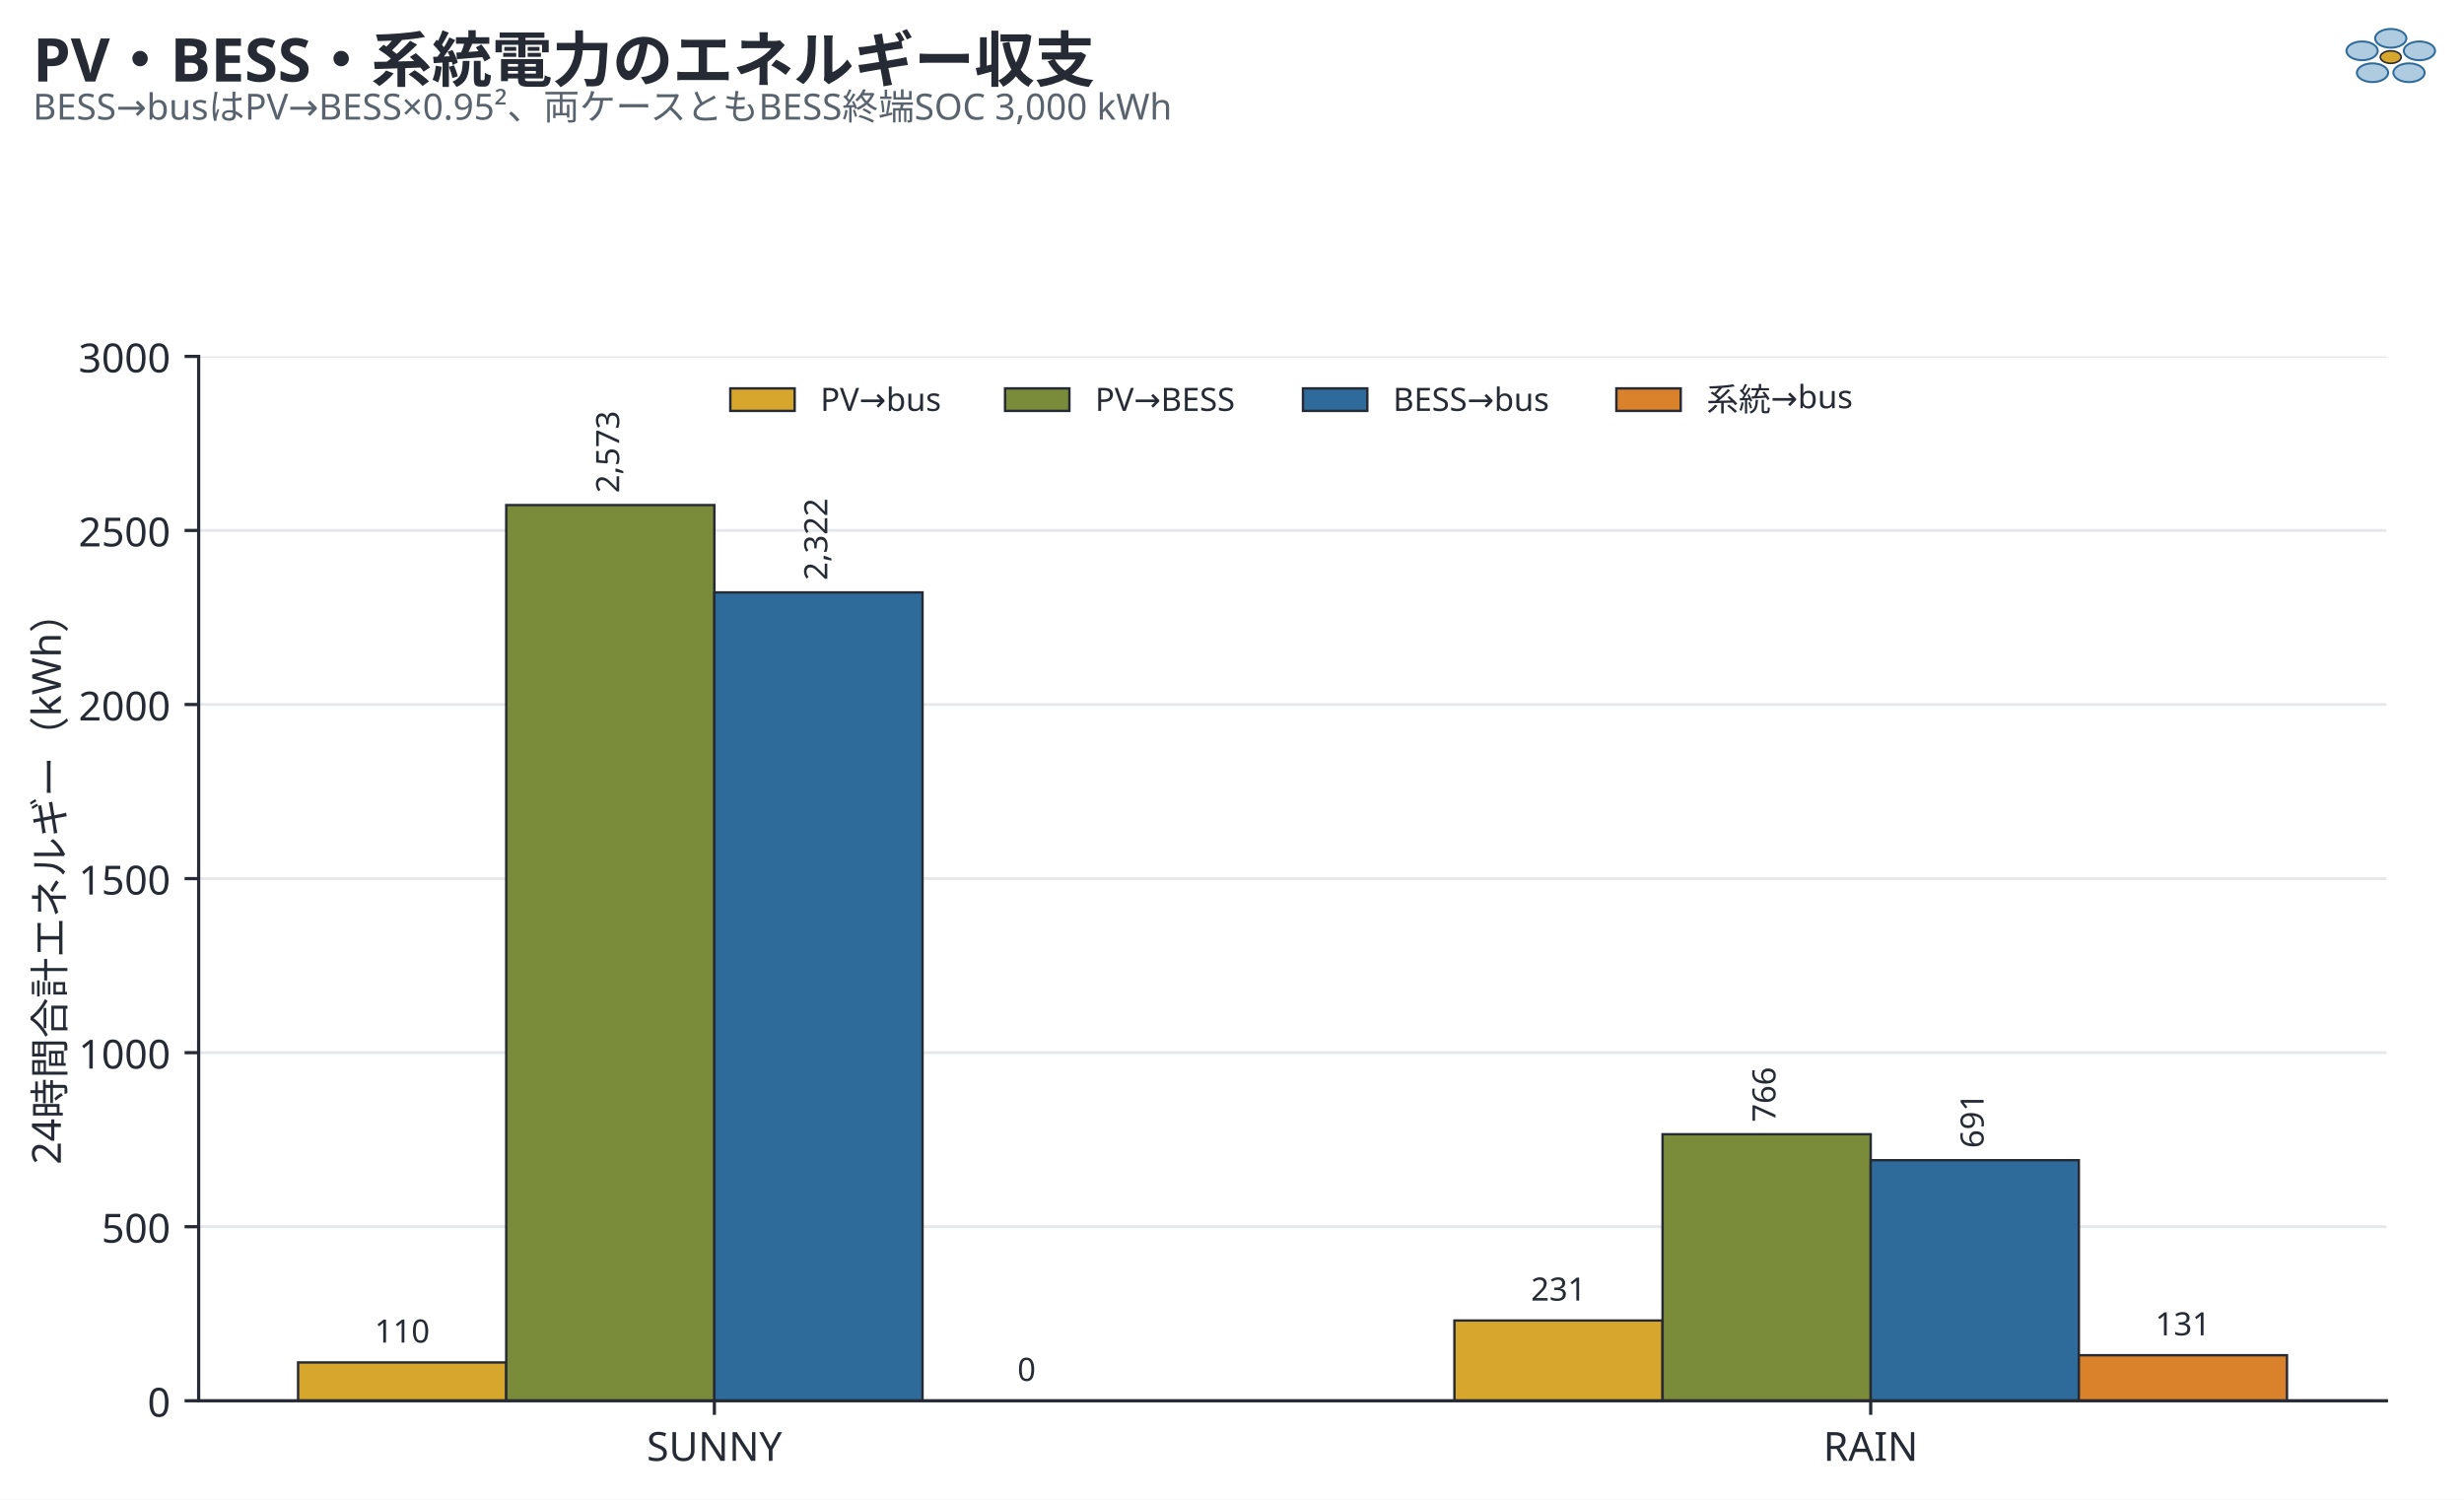
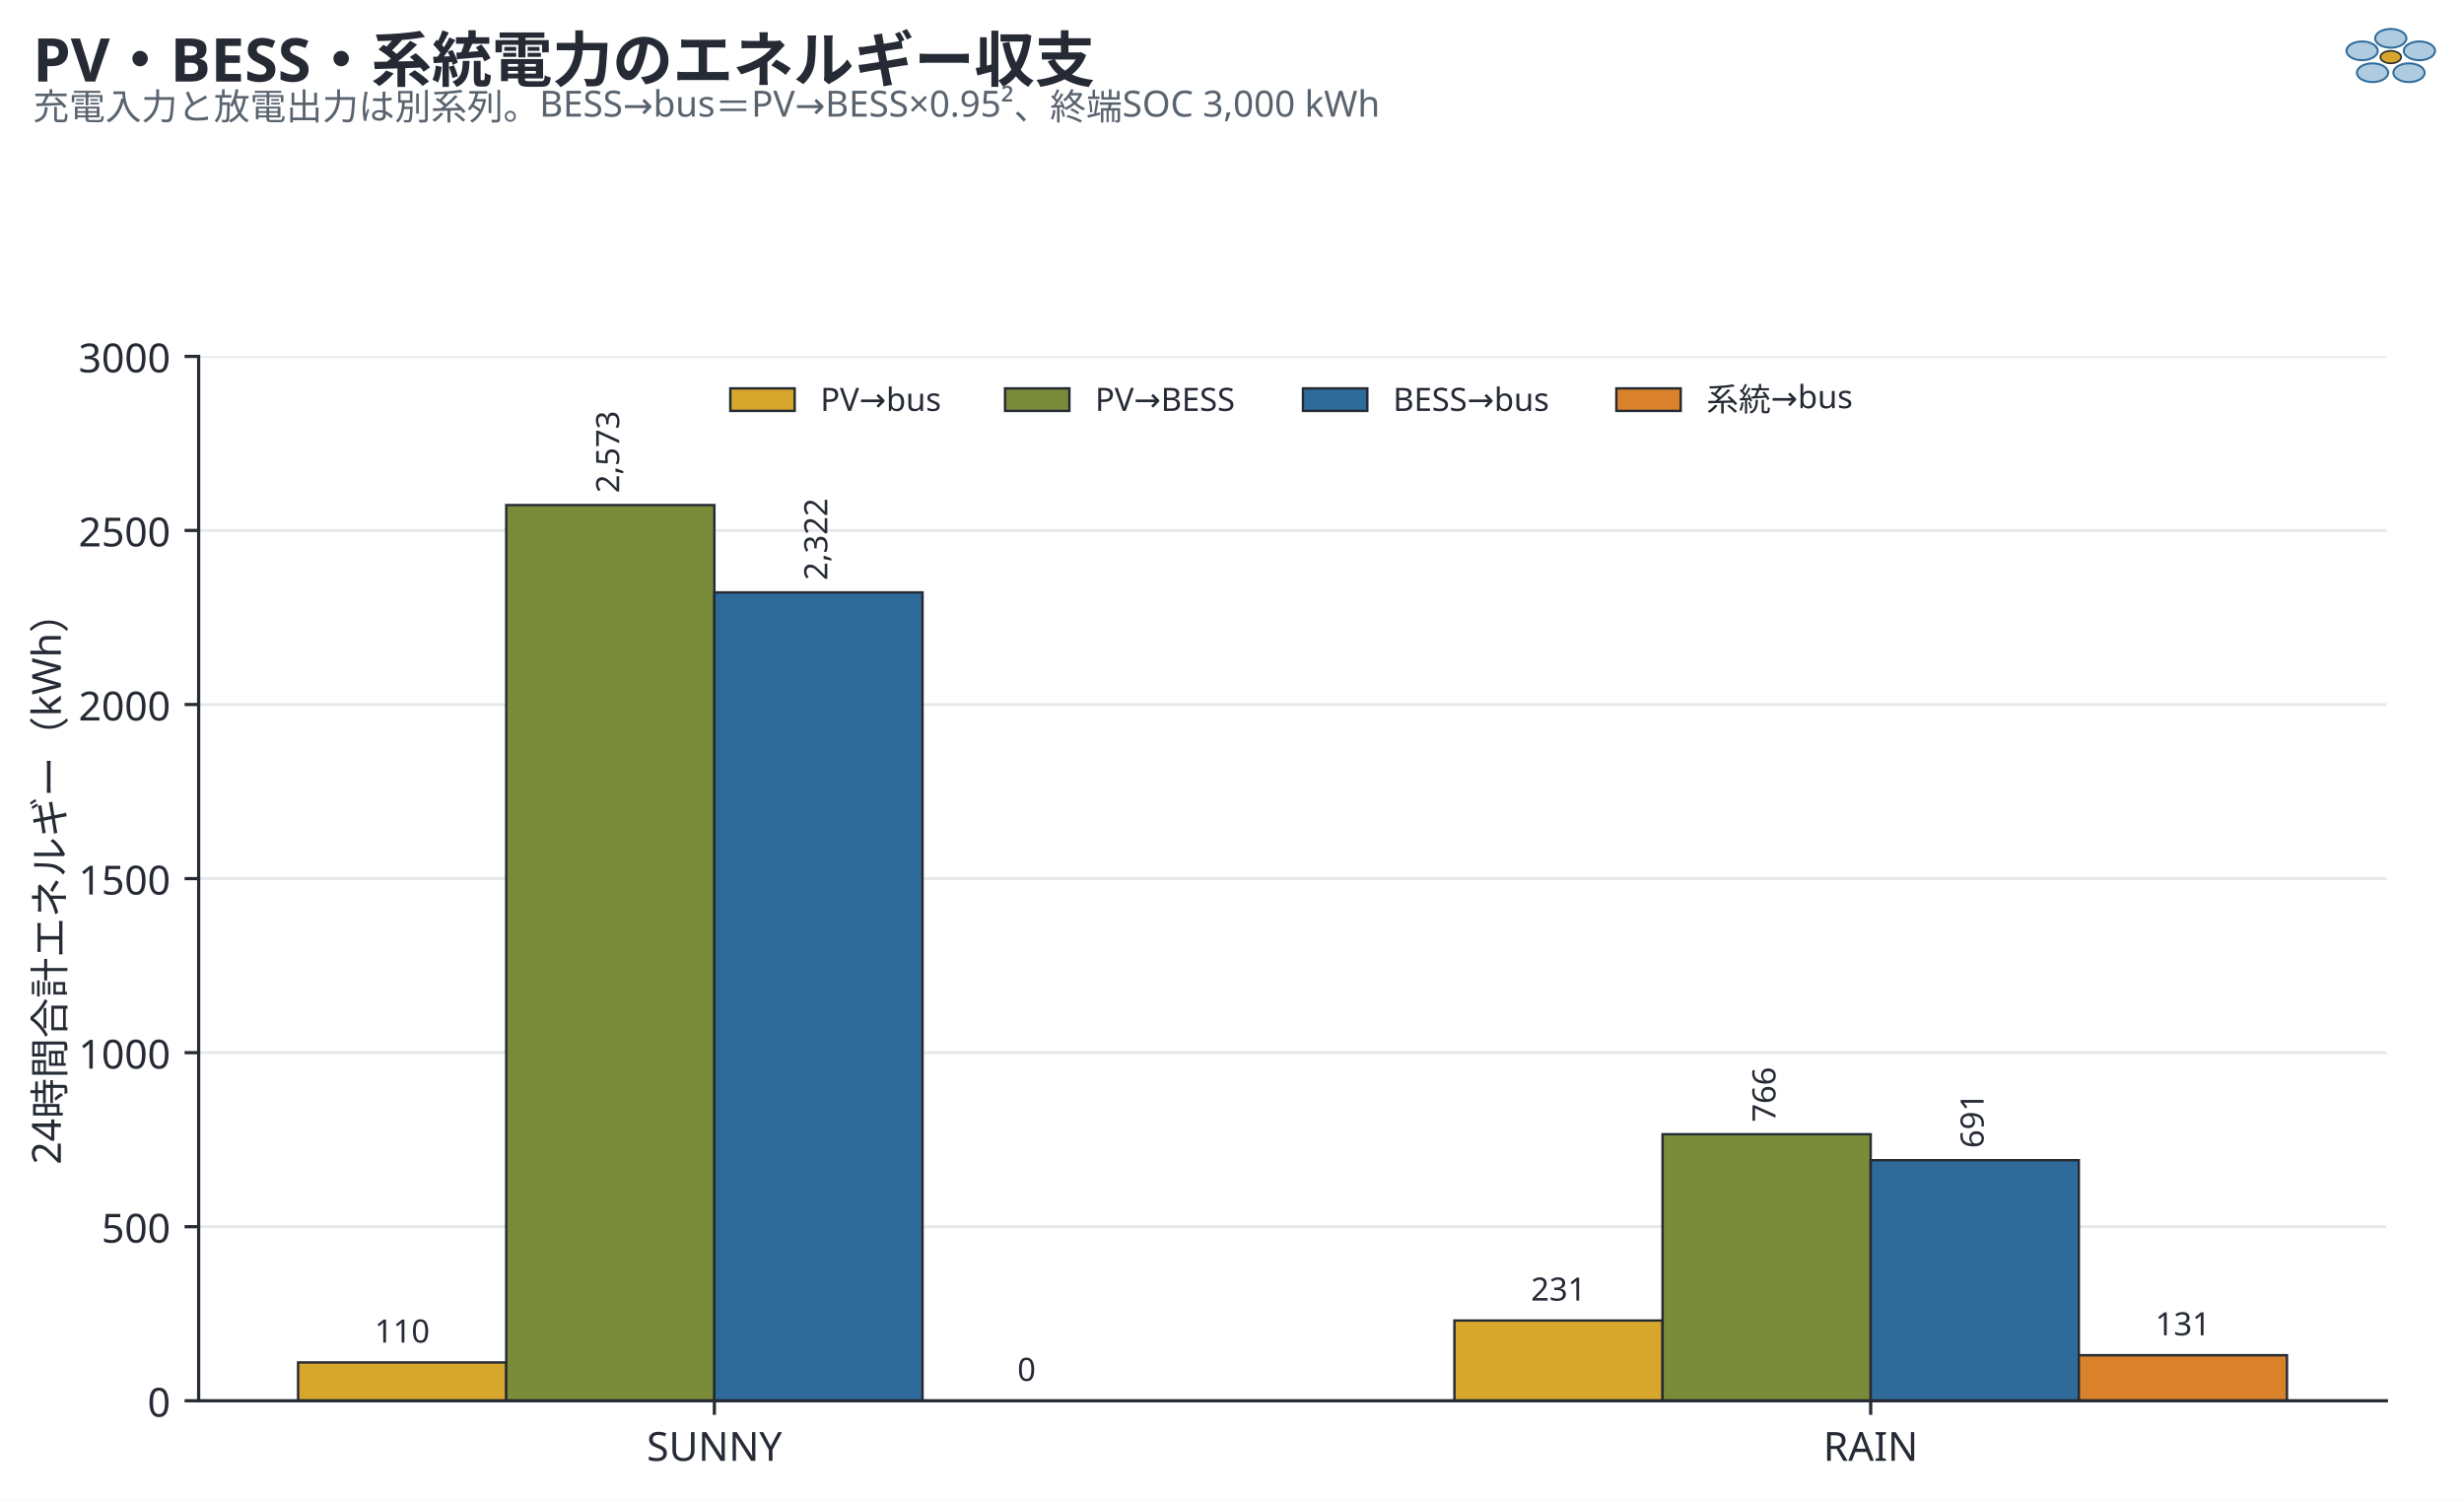
<svg xmlns="http://www.w3.org/2000/svg" xmlns:xlink="http://www.w3.org/1999/xlink" width="612.824pt" height="372.977pt" viewBox="0 0 612.824 372.977" version="1.1">
  <defs>
    <style type="text/css">*{stroke-linejoin: round; stroke-linecap: butt}</style>
  </defs>
  <g id="figure_1">
    <g id="patch_1">
      <path d="M 0 372.977 L 612.824 372.977 L 612.824 0 L 0 0 z " style="fill: #ffffff" />
    </g>
    <g id="axes_1">
      <g id="patch_2">
        <path d="M 49.408 348.406 L 593.528 348.406 L 593.528 88.646 L 49.408 88.646 z " style="fill: #ffffff" />
      </g>
      <g id="matplotlib.axis_1">
        <g id="xtick_1">
          <g id="line2d_1">
            <defs>
              <path id="mc86bd6feed" d="M 0 0 L 0 3.5 " style="stroke: #252a34; stroke-width: 0.8" />
            </defs>
            <g>
              <use xlink:href="#mc86bd6feed" x="177.673" y="348.406" style="fill: #252a34; stroke: #252a34; stroke-width: 0.8" />
            </g>
          </g>
          <g id="text_1">
            <text style="font-size: 10px; font-family: 'Noto Sans JP'; text-anchor: middle; fill: #252a34" x="177.673" y="363.347" transform="rotate(-0 177.6729 363.347)">SUNNY</text>
          </g>
        </g>
        <g id="xtick_2">
          <g id="line2d_2">
            <g>
              <use xlink:href="#mc86bd6feed" x="465.263" y="348.406" style="fill: #252a34; stroke: #252a34; stroke-width: 0.8" />
            </g>
          </g>
          <g id="text_2">
            <text style="font-size: 10px; font-family: 'Noto Sans JP'; text-anchor: middle; fill: #252a34" x="465.263" y="363.347" transform="rotate(-0 465.2627 363.347)">RAIN</text>
          </g>
        </g>
      </g>
      <g id="matplotlib.axis_2">
        <g id="ytick_1">
          <g id="line2d_3">
            <path d="M 49.408 348.406 L 593.528 348.406 " clip-path="url(#pf5c0bb4eff)" style="fill: none; stroke: #e5e7eb; stroke-width: 0.7; stroke-linecap: square" />
          </g>
          <g id="line2d_4">
            <defs>
              <path id="m7bf2f1e23b" d="M 0 0 L -3.5 0 " style="stroke: #252a34; stroke-width: 0.8" />
            </defs>
            <g>
              <use xlink:href="#m7bf2f1e23b" x="49.408" y="348.406" style="fill: #252a34; stroke: #252a34; stroke-width: 0.8" />
            </g>
          </g>
          <g id="text_3">
            <text style="font-size: 10px; font-family: 'Noto Sans JP'; text-anchor: end; fill: #252a34" x="42.408" y="352.377" transform="rotate(-0 42.40781 352.3767)">0</text>
          </g>
        </g>
        <g id="ytick_2">
          <g id="line2d_5">
            <path d="M 49.408 305.113 L 593.528 305.113 " clip-path="url(#pf5c0bb4eff)" style="fill: none; stroke: #e5e7eb; stroke-width: 0.7; stroke-linecap: square" />
          </g>
          <g id="line2d_6">
            <g>
              <use xlink:href="#m7bf2f1e23b" x="49.408" y="305.113" style="fill: #252a34; stroke: #252a34; stroke-width: 0.8" />
            </g>
          </g>
          <g id="text_4">
            <text style="font-size: 10px; font-family: 'Noto Sans JP'; text-anchor: end; fill: #252a34" x="42.408" y="309.083" transform="rotate(-0 42.40781 309.0834)">500</text>
          </g>
        </g>
        <g id="ytick_3">
          <g id="line2d_7">
            <path d="M 49.408 261.82 L 593.528 261.82 " clip-path="url(#pf5c0bb4eff)" style="fill: none; stroke: #e5e7eb; stroke-width: 0.7; stroke-linecap: square" />
          </g>
          <g id="line2d_8">
            <g>
              <use xlink:href="#m7bf2f1e23b" x="49.408" y="261.82" style="fill: #252a34; stroke: #252a34; stroke-width: 0.8" />
            </g>
          </g>
          <g id="text_5">
            <text style="font-size: 10px; font-family: 'Noto Sans JP'; text-anchor: end; fill: #252a34" x="42.408" y="265.79" transform="rotate(-0 42.40781 265.79)">1000</text>
          </g>
        </g>
        <g id="ytick_4">
          <g id="line2d_9">
            <path d="M 49.408 218.526 L 593.528 218.526 " clip-path="url(#pf5c0bb4eff)" style="fill: none; stroke: #e5e7eb; stroke-width: 0.7; stroke-linecap: square" />
          </g>
          <g id="line2d_10">
            <g>
              <use xlink:href="#m7bf2f1e23b" x="49.408" y="218.526" style="fill: #252a34; stroke: #252a34; stroke-width: 0.8" />
            </g>
          </g>
          <g id="text_6">
            <text style="font-size: 10px; font-family: 'Noto Sans JP'; text-anchor: end; fill: #252a34" x="42.408" y="222.497" transform="rotate(-0 42.40781 222.4967)">1500</text>
          </g>
        </g>
        <g id="ytick_5">
          <g id="line2d_11">
            <path d="M 49.408 175.233 L 593.528 175.233 " clip-path="url(#pf5c0bb4eff)" style="fill: none; stroke: #e5e7eb; stroke-width: 0.7; stroke-linecap: square" />
          </g>
          <g id="line2d_12">
            <g>
              <use xlink:href="#m7bf2f1e23b" x="49.408" y="175.233" style="fill: #252a34; stroke: #252a34; stroke-width: 0.8" />
            </g>
          </g>
          <g id="text_7">
            <text style="font-size: 10px; font-family: 'Noto Sans JP'; text-anchor: end; fill: #252a34" x="42.408" y="179.203" transform="rotate(-0 42.40781 179.2034)">2000</text>
          </g>
        </g>
        <g id="ytick_6">
          <g id="line2d_13">
            <path d="M 49.408 131.94 L 593.528 131.94 " clip-path="url(#pf5c0bb4eff)" style="fill: none; stroke: #e5e7eb; stroke-width: 0.7; stroke-linecap: square" />
          </g>
          <g id="line2d_14">
            <g>
              <use xlink:href="#m7bf2f1e23b" x="49.408" y="131.94" style="fill: #252a34; stroke: #252a34; stroke-width: 0.8" />
            </g>
          </g>
          <g id="text_8">
            <text style="font-size: 10px; font-family: 'Noto Sans JP'; text-anchor: end; fill: #252a34" x="42.408" y="135.91" transform="rotate(-0 42.40781 135.91)">2500</text>
          </g>
        </g>
        <g id="ytick_7">
          <g id="line2d_15">
            <path d="M 49.408 88.646 L 593.528 88.646 " clip-path="url(#pf5c0bb4eff)" style="fill: none; stroke: #e5e7eb; stroke-width: 0.7; stroke-linecap: square" />
          </g>
          <g id="line2d_16">
            <g>
              <use xlink:href="#m7bf2f1e23b" x="49.408" y="88.646" style="fill: #252a34; stroke: #252a34; stroke-width: 0.8" />
            </g>
          </g>
          <g id="text_9">
            <text style="font-size: 10px; font-family: 'Noto Sans JP'; text-anchor: end; fill: #252a34" x="42.408" y="92.617" transform="rotate(-0 42.40781 92.61671)">3000</text>
          </g>
        </g>
        <g id="text_10">
          <text style="font-size: 10px; font-family: 'Noto Sans JP'; text-anchor: middle; fill: #252a34" x="15.141" y="218.526" transform="rotate(-90 15.14062 218.5264)">24時間合計エネルギー（kWh）</text>
        </g>
      </g>
      <g id="patch_3">
        <path d="M 74.141 348.406 L 125.907 348.406 L 125.907 338.877 L 74.141 338.877 z " clip-path="url(#pf5c0bb4eff)" style="fill: #d6a72c; stroke: #252a34; stroke-width: 0.6; stroke-linejoin: miter" />
      </g>
      <g id="patch_4">
        <path d="M 361.73 348.406 L 413.497 348.406 L 413.497 328.442 L 361.73 328.442 z " clip-path="url(#pf5c0bb4eff)" style="fill: #d6a72c; stroke: #252a34; stroke-width: 0.6; stroke-linejoin: miter" />
      </g>
      <g id="patch_5">
        <path d="M 125.907 348.406 L 177.673 348.406 L 177.673 125.621 L 125.907 125.621 z " clip-path="url(#pf5c0bb4eff)" style="fill: #7a8b3a; stroke: #252a34; stroke-width: 0.6; stroke-linejoin: miter" />
      </g>
      <g id="patch_6">
        <path d="M 413.497 348.406 L 465.263 348.406 L 465.263 282.113 L 413.497 282.113 z " clip-path="url(#pf5c0bb4eff)" style="fill: #7a8b3a; stroke: #252a34; stroke-width: 0.6; stroke-linejoin: miter" />
      </g>
      <g id="patch_7">
        <path d="M 177.673 348.406 L 229.439 348.406 L 229.439 147.342 L 177.673 147.342 z " clip-path="url(#pf5c0bb4eff)" style="fill: #2f6b9a; stroke: #252a34; stroke-width: 0.6; stroke-linejoin: miter" />
      </g>
      <g id="patch_8">
        <path d="M 465.263 348.406 L 517.029 348.406 L 517.029 288.576 L 465.263 288.576 z " clip-path="url(#pf5c0bb4eff)" style="fill: #2f6b9a; stroke: #252a34; stroke-width: 0.6; stroke-linejoin: miter" />
      </g>
      <g id="patch_9">
        <path d="M 229.439 348.406 L 281.205 348.406 L 281.205 348.406 L 229.439 348.406 z " clip-path="url(#pf5c0bb4eff)" style="fill: #d9822b; stroke: #252a34; stroke-width: 0.6; stroke-linejoin: miter" />
      </g>
      <g id="patch_10">
        <path d="M 517.029 348.406 L 568.795 348.406 L 568.795 337.076 L 517.029 337.076 z " clip-path="url(#pf5c0bb4eff)" style="fill: #d9822b; stroke: #252a34; stroke-width: 0.6; stroke-linejoin: miter" />
      </g>
      <g id="patch_11">
        <path d="M 49.408 348.406 L 49.408 88.646 " style="fill: none; stroke: #252a34; stroke-width: 0.8; stroke-linejoin: miter; stroke-linecap: square" />
      </g>
      <g id="patch_12">
        <path d="M 49.408 348.406 L 593.528 348.406 " style="fill: none; stroke: #252a34; stroke-width: 0.8; stroke-linejoin: miter; stroke-linecap: square" />
      </g>
      <g id="text_11">
        <text style="font-size: 8px; font-family: 'Noto Sans JP'; text-anchor: middle; fill: #252a34" x="100.024" y="333.934" transform="rotate(-0 100.0236 333.9336)">110</text>
      </g>
      <g id="text_12">
        <text style="font-size: 8px; font-family: 'Noto Sans JP'; text-anchor: middle; fill: #252a34" x="387.613" y="323.499" transform="rotate(-0 387.6135 323.4986)">231</text>
      </g>
      <g id="text_13">
        <text style="font-size: 8px; font-family: 'Noto Sans JP'; fill: #252a34" transform="translate(153.9942 122.6209) rotate(-90)">2,573</text>
      </g>
      <g id="text_14">
        <text style="font-size: 8px; font-family: 'Noto Sans JP'; fill: #252a34" transform="translate(441.584 279.1129) rotate(-90)">766</text>
      </g>
      <g id="text_15">
        <text style="font-size: 8px; font-family: 'Noto Sans JP'; fill: #252a34" transform="translate(205.7603 144.3425) rotate(-90)">2,322</text>
      </g>
      <g id="text_16">
        <text style="font-size: 8px; font-family: 'Noto Sans JP'; fill: #252a34" transform="translate(493.3502 285.5765) rotate(-90)">691</text>
      </g>
      <g id="text_17">
        <text style="font-size: 8px; font-family: 'Noto Sans JP'; text-anchor: middle; fill: #252a34" x="255.322" y="343.463" transform="rotate(-0 255.3221 343.4626)">0</text>
      </g>
      <g id="text_18">
        <text style="font-size: 8px; font-family: 'Noto Sans JP'; text-anchor: middle; fill: #252a34" x="542.912" y="332.133" transform="rotate(-0 542.912 332.1326)">131</text>
      </g>
      <g id="legend_1">
        <g id="patch_13">
          <path d="M 181.639 102.199 L 197.639 102.199 L 197.639 96.599 L 181.639 96.599 z " style="fill: #d6a72c; stroke: #252a34; stroke-width: 0.6; stroke-linejoin: miter" />
        </g>
        <g id="text_19">
          <text style="font-size: 8px; font-family: 'Noto Sans JP'; text-anchor: start; fill: #252a34" x="204.039" y="102.199" transform="rotate(-0 204.0391 102.1989)">PV→bus</text>
        </g>
        <g id="patch_14">
          <path d="M 249.967 102.199 L 265.967 102.199 L 265.967 96.599 L 249.967 96.599 z " style="fill: #7a8b3a; stroke: #252a34; stroke-width: 0.6; stroke-linejoin: miter" />
        </g>
        <g id="text_20">
          <text style="font-size: 8px; font-family: 'Noto Sans JP'; text-anchor: start; fill: #252a34" x="272.367" y="102.199" transform="rotate(-0 272.3666 102.1989)">PV→BESS</text>
        </g>
        <g id="patch_15">
          <path d="M 324.064 102.199 L 340.064 102.199 L 340.064 96.599 L 324.064 96.599 z " style="fill: #2f6b9a; stroke: #252a34; stroke-width: 0.6; stroke-linejoin: miter" />
        </g>
        <g id="text_21">
          <text style="font-size: 8px; font-family: 'Noto Sans JP'; text-anchor: start; fill: #252a34" x="346.464" y="102.199" transform="rotate(-0 346.4641 102.1989)">BESS→bus</text>
        </g>
        <g id="patch_16">
          <path d="M 402.009 102.199 L 418.009 102.199 L 418.009 96.599 L 402.009 96.599 z " style="fill: #d9822b; stroke: #252a34; stroke-width: 0.6; stroke-linejoin: miter" />
        </g>
        <g id="text_22">
          <text style="font-size: 8px; font-family: 'Noto Sans JP'; text-anchor: start; fill: #252a34" x="424.409" y="102.199" transform="rotate(-0 424.4091 102.1989)">系統→bus</text>
        </g>
      </g>
    </g>
    <g id="patch_17">
      <path d="M 594.608 11.866 C 595.639 11.866 596.628 11.62 597.357 11.182 C 598.086 10.745 598.496 10.151 598.496 9.533 C 598.496 8.914 598.086 8.321 597.357 7.883 C 596.628 7.446 595.639 7.2 594.608 7.2 C 593.577 7.2 592.588 7.446 591.859 7.883 C 591.129 8.321 590.72 8.914 590.72 9.533 C 590.72 10.151 591.129 10.745 591.859 11.182 C 592.588 11.62 593.577 11.866 594.608 11.866 z " style="fill: #afcbe0; stroke: #2f6b9a; stroke-width: 0.5; stroke-linejoin: miter" />
    </g>
    <g id="patch_18">
      <path d="M 601.736 14.976 C 602.767 14.976 603.756 14.73 604.485 14.293 C 605.214 13.855 605.624 13.262 605.624 12.643 C 605.624 12.025 605.214 11.431 604.485 10.994 C 603.756 10.556 602.767 10.31 601.736 10.31 C 600.705 10.31 599.716 10.556 598.987 10.994 C 598.257 11.431 597.848 12.025 597.848 12.643 C 597.848 13.262 598.257 13.855 598.987 14.293 C 599.716 14.73 600.705 14.976 601.736 14.976 z " style="fill: #afcbe0; stroke: #2f6b9a; stroke-width: 0.5; stroke-linejoin: miter" />
    </g>
    <g id="patch_19">
      <path d="M 599.144 20.419 C 600.175 20.419 601.164 20.173 601.893 19.736 C 602.622 19.298 603.032 18.705 603.032 18.086 C 603.032 17.468 602.622 16.874 601.893 16.437 C 601.164 15.999 600.175 15.754 599.144 15.754 C 598.113 15.754 597.124 15.999 596.395 16.437 C 595.665 16.874 595.256 17.468 595.256 18.086 C 595.256 18.705 595.665 19.298 596.395 19.736 C 597.124 20.173 598.113 20.419 599.144 20.419 z " style="fill: #afcbe0; stroke: #2f6b9a; stroke-width: 0.5; stroke-linejoin: miter" />
    </g>
    <g id="patch_20">
      <path d="M 590.072 20.419 C 591.103 20.419 592.092 20.173 592.821 19.736 C 593.55 19.298 593.96 18.705 593.96 18.086 C 593.96 17.468 593.55 16.874 592.821 16.437 C 592.092 15.999 591.103 15.754 590.072 15.754 C 589.041 15.754 588.052 15.999 587.323 16.437 C 586.593 16.874 586.184 17.468 586.184 18.086 C 586.184 18.705 586.593 19.298 587.323 19.736 C 588.052 20.173 589.041 20.419 590.072 20.419 z " style="fill: #afcbe0; stroke: #2f6b9a; stroke-width: 0.5; stroke-linejoin: miter" />
    </g>
    <g id="patch_21">
      <path d="M 587.48 14.976 C 588.511 14.976 589.5 14.73 590.229 14.293 C 590.958 13.855 591.368 13.262 591.368 12.643 C 591.368 12.025 590.958 11.431 590.229 10.994 C 589.5 10.556 588.511 10.31 587.48 10.31 C 586.449 10.31 585.46 10.556 584.731 10.994 C 584.001 11.431 583.592 12.025 583.592 12.643 C 583.592 13.262 584.001 13.855 584.731 14.293 C 585.46 14.73 586.449 14.976 587.48 14.976 z " style="fill: #afcbe0; stroke: #2f6b9a; stroke-width: 0.5; stroke-linejoin: miter" />
    </g>
    <g id="patch_22">
      <path d="M 594.608 15.754 C 595.295 15.754 595.955 15.59 596.441 15.298 C 596.927 15.006 597.2 14.611 597.2 14.198 C 597.2 13.786 596.927 13.39 596.441 13.099 C 595.955 12.807 595.295 12.643 594.608 12.643 C 593.92 12.643 593.261 12.807 592.775 13.099 C 592.289 13.39 592.016 13.786 592.016 14.198 C 592.016 14.611 592.289 15.006 592.775 15.298 C 593.261 15.59 593.92 15.754 594.608 15.754 z " style="fill: #d6a72c; stroke: #252a34; stroke-width: 0.4; stroke-linejoin: miter" />
    </g>
    <g id="text_23">
      <text style="font-weight: 700; font-size: 15px; font-family: 'Noto Sans JP'; text-anchor: start; fill: #252a34" x="8.168" y="20.277" transform="rotate(-0 8.167813 20.27734)">PV・BESS・系統電力のエネルギー収支</text>
    </g>
    <g id="text_24">
-       <text style="font-size: 9px; font-family: 'Noto Sans JP'; text-anchor: start; fill: #59636e" x="8.168" y="29.75" transform="rotate(-0 8.167813 29.7504)">BESS→busはPV→BESS×0.95²、両ケースともBESS終端SOC 3,000 kWh</text>
+       <text style="font-size: 9px; font-family: 'Noto Sans JP'; text-anchor: start; fill: #59636e" x="8.168" y="29.75" transform="rotate(-0 8.167813 29.7504)">充電入力と放電出力は別系列。BESS→bus＝PV→BESS×0.95²、終端SOC 3,000 kWh</text>
    </g>
  </g>
  <defs>
    <clipPath id="pf5c0bb4eff">
      <rect x="49.408" y="88.646" width="544.12" height="259.76" />
    </clipPath>
  </defs>
</svg>
